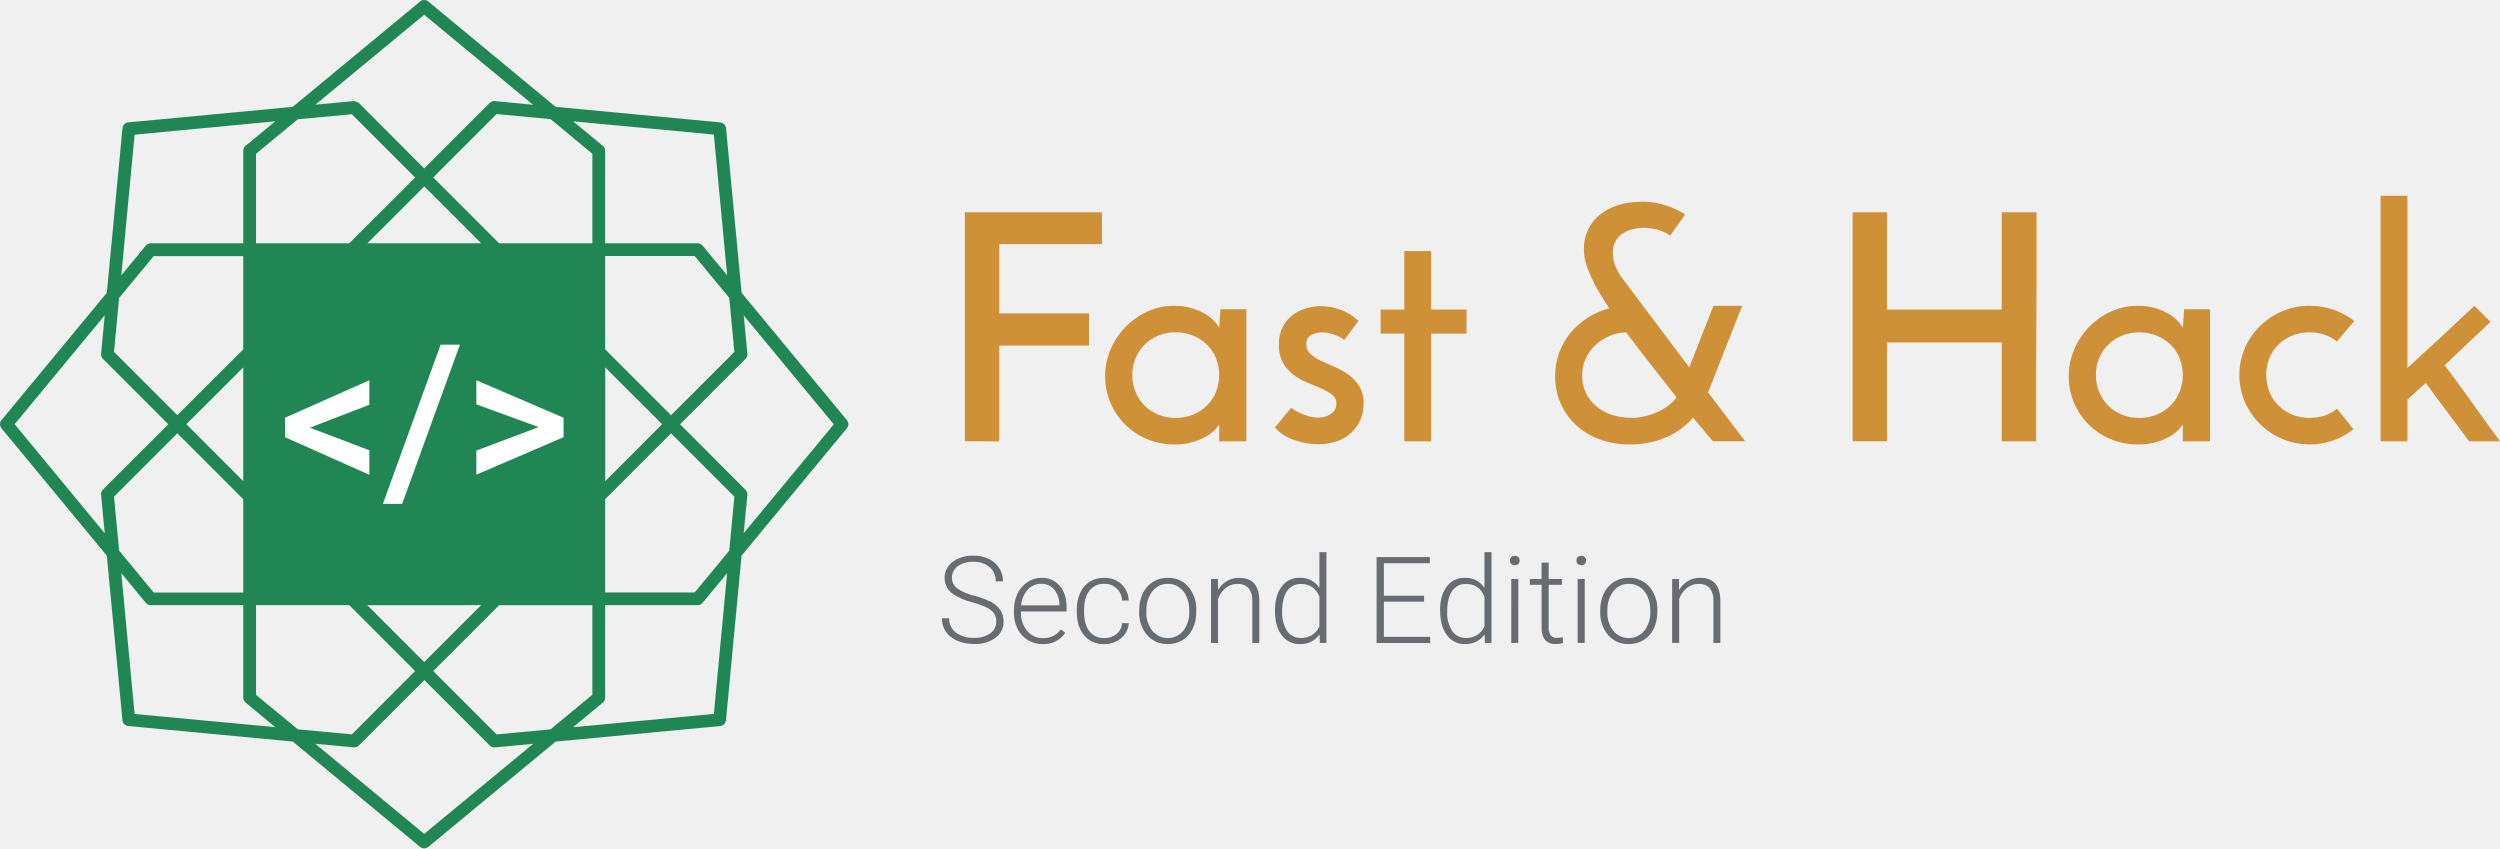
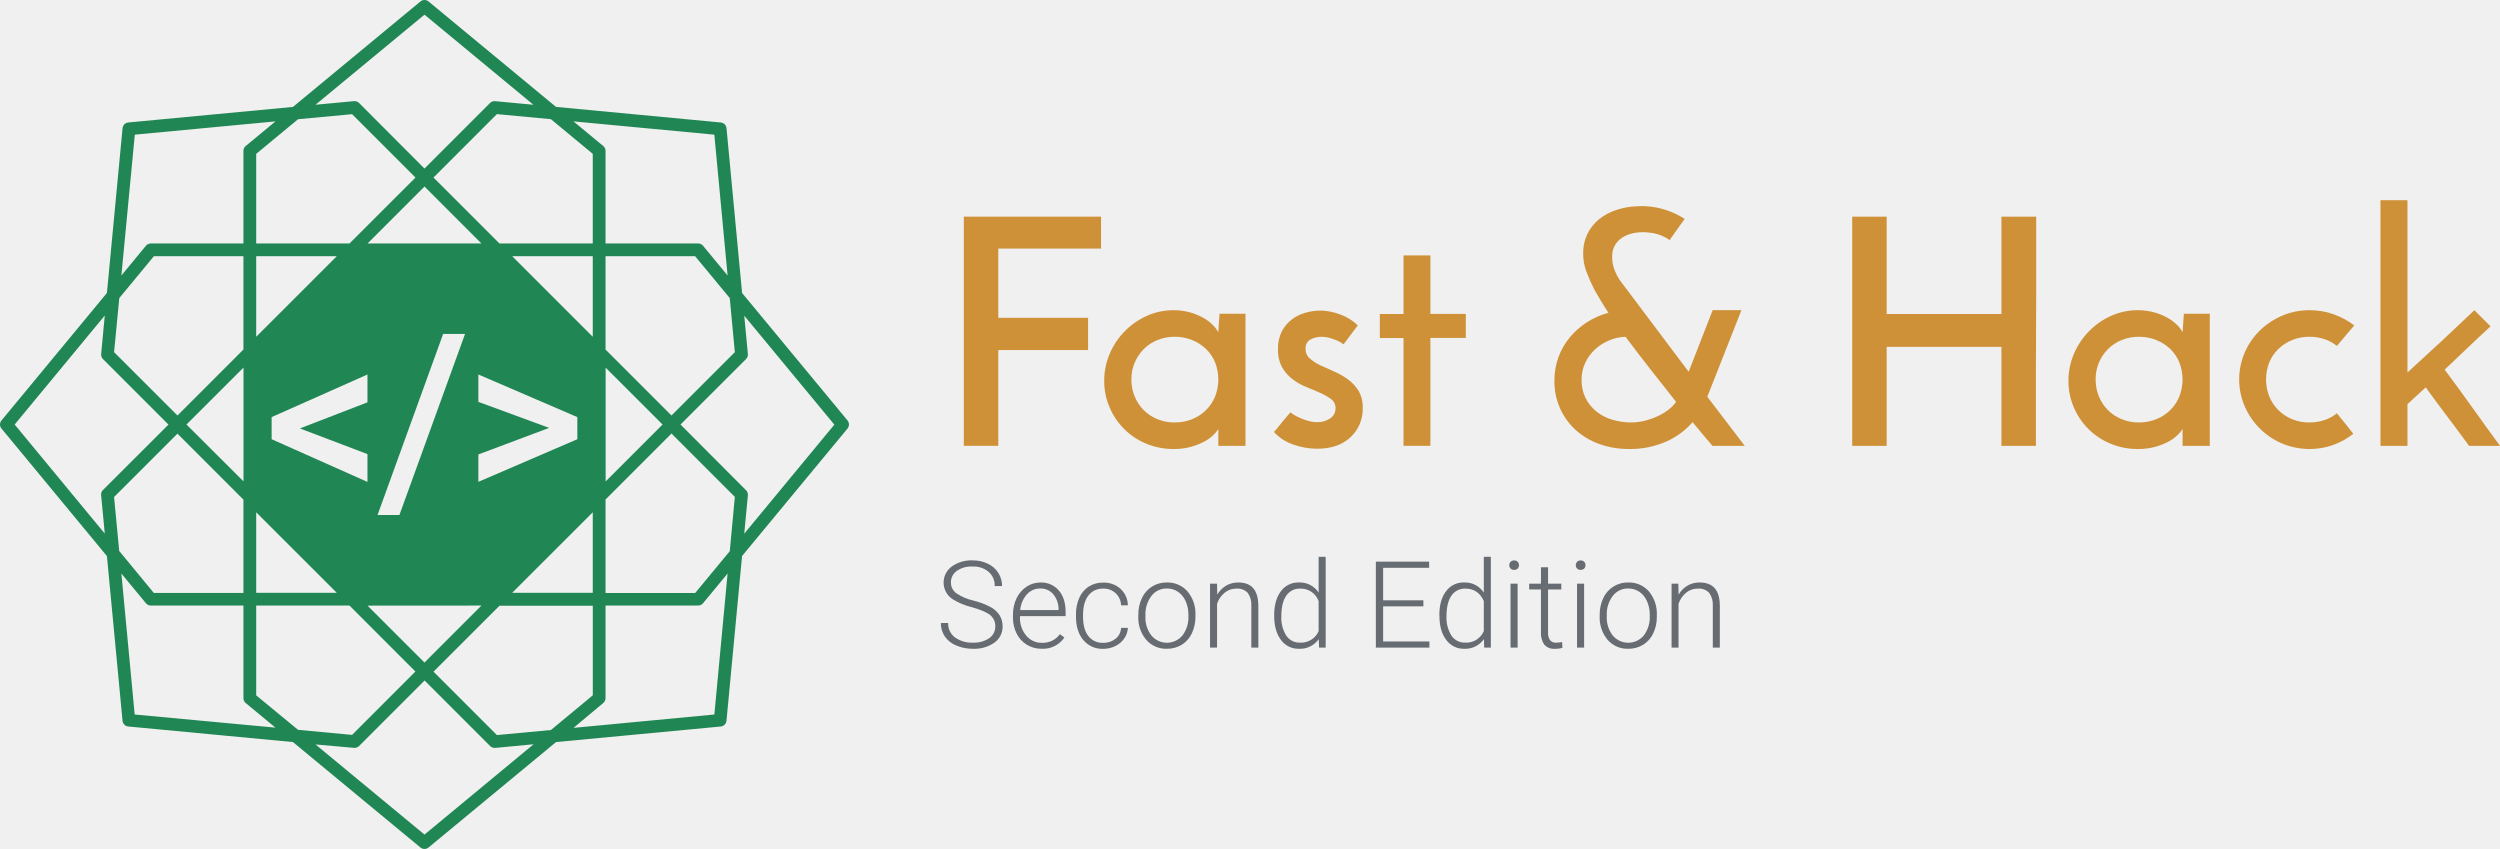
- <svg xmlns="http://www.w3.org/2000/svg" viewBox="0 0 989.25 335.72">
+ <svg xmlns="http://www.w3.org/2000/svg" viewBox="0 0 988.59 335.72">
  <defs>
-     <style>.cls-1{isolation:isolate;}.cls-2{fill:#ce9138;}.cls-3{fill:#676c72;}.cls-4{fill:#208754;mix-blend-mode:multiply;}.cls-5{fill:#fff;}</style>
+     <style>.cls-1{fill:#ce9138;}.cls-2{fill:#676c72;}.cls-3{fill:#208754;}</style>
  </defs>
-   <g class="cls-1">
-     <g id="Layer_2" data-name="Layer 2">
-       <g id="Layer_1-2" data-name="Layer 1">
-         <path class="cls-2" d="M381.79,174.61V84h54.26V96.6H395.42V124h35.5v12.75h-35.5v37.88Z" />
-         <path class="cls-2" d="M437.3,149a27,27,0,0,1,2.19-10.81,28.68,28.68,0,0,1,14.62-14.94A25.2,25.2,0,0,1,464.68,121a23.63,23.63,0,0,1,6.87.94,22.68,22.68,0,0,1,5.38,2.31,16.6,16.6,0,0,1,3.62,2.88,10.54,10.54,0,0,1,1.88,2.62l.5-7.37h10.25v52.25H482.43V168a14.42,14.42,0,0,1-2,2.37,15.48,15.48,0,0,1-3.56,2.57,26.34,26.34,0,0,1-5.19,2.06,24.78,24.78,0,0,1-6.88.87,27.7,27.7,0,0,1-11.06-2.18,26.85,26.85,0,0,1-14.38-14.44A26,26,0,0,1,437.3,149Zm10.75-.62a17.32,17.32,0,0,0,1.31,6.75,16.17,16.17,0,0,0,8.94,8.94,17.5,17.5,0,0,0,6.88,1.31,17.89,17.89,0,0,0,6.93-1.31,16.68,16.68,0,0,0,5.51-3.63,16.26,16.26,0,0,0,3.56-5.37,18.53,18.53,0,0,0,0-13.38,15.61,15.61,0,0,0-3.56-5.31,17.15,17.15,0,0,0-5.51-3.56,17.9,17.9,0,0,0-6.93-1.32,17.51,17.51,0,0,0-6.88,1.32,16.56,16.56,0,0,0-5.38,3.56,16.74,16.74,0,0,0-4.87,12Z" />
-         <path class="cls-2" d="M537.56,127l-5.63,7.5a8.38,8.38,0,0,0-.87-.62,11.88,11.88,0,0,0-1.94-1,23.66,23.66,0,0,0-2.75-.94,11.81,11.81,0,0,0-3.19-.44,9.57,9.57,0,0,0-4.18,1,3.78,3.78,0,0,0-2.07,3.75,5,5,0,0,0,1.69,3.88,17.68,17.68,0,0,0,4.19,2.69q2.51,1.19,5.44,2.43a28.37,28.37,0,0,1,5.44,3.07,16.06,16.06,0,0,1,4.18,4.5,12.55,12.55,0,0,1,1.69,6.81,15.26,15.26,0,0,1-4.81,11.57q-4.82,4.56-13.19,4.56a28,28,0,0,1-9.57-1.69,18,18,0,0,1-7.56-4.94,23.65,23.65,0,0,0,1.94-2.25c.71-.91,1.42-1.79,2.12-2.62s1.3-1.52,1.75-2.07.73-.81.82-.81.31.34.93.75a17.09,17.09,0,0,0,2.44,1.31,26.71,26.71,0,0,0,3.38,1.26,13.16,13.16,0,0,0,3.75.56,8.63,8.63,0,0,0,5.12-1.5,4.67,4.67,0,0,0,2.13-4,4.28,4.28,0,0,0-1.69-3.57,20.58,20.58,0,0,0-4.19-2.43c-1.66-.75-3.5-1.52-5.5-2.32a23.58,23.58,0,0,1-5.5-3.06,16.18,16.18,0,0,1-4.19-4.69,14.1,14.1,0,0,1-1.68-7.31,14.83,14.83,0,0,1,1.56-7.13,14.19,14.19,0,0,1,4-4.69,16.23,16.23,0,0,1,5.44-2.62,22,22,0,0,1,5.75-.81,22.72,22.72,0,0,1,7.75,1.5A19,19,0,0,1,537.56,127Z" />
-         <path class="cls-2" d="M555.69,99.35h10.62v23.13h14V132h-14v42.63H555.69V132h-9.38v-9.5h9.38Z" />
-         <path class="cls-2" d="M690.58,174.61H677.83c-.67-.83-1.42-1.7-2.25-2.62-.67-.83-1.48-1.81-2.44-2.94s-2-2.39-3.19-3.81a29.2,29.2,0,0,1-10.44,7.69A34.8,34.8,0,0,1,645,175.86a34.19,34.19,0,0,1-11.94-2,27.77,27.77,0,0,1-9.38-5.62,25.53,25.53,0,0,1-6.12-8.57,26.34,26.34,0,0,1-2.19-10.81,26.84,26.84,0,0,1,1.62-9.38,26.54,26.54,0,0,1,4.51-7.81,29.63,29.63,0,0,1,6.75-5.94,30,30,0,0,1,8.5-3.75c-1.17-1.75-2.21-3.39-3.13-4.94s-1.71-2.89-2.37-4.06a76.21,76.21,0,0,1-3.25-7.31,20.08,20.08,0,0,1-1.25-7.19,17.29,17.29,0,0,1,1.68-7.69A17.06,17.06,0,0,1,633,85a21.53,21.53,0,0,1,6.88-3.69,28.4,28.4,0,0,1,8.31-1.44,30,30,0,0,1,10.88,1.38,30.76,30.76,0,0,1,7.75,3.62L663.89,89l-2,2.81a8.34,8.34,0,0,0-.94,1.44,16.28,16.28,0,0,0-3.37-1.82A16.67,16.67,0,0,0,653,90.35a18.47,18.47,0,0,0-5.25,0,14.38,14.38,0,0,0-4.75,1.5A9.25,9.25,0,0,0,639.51,95a8.72,8.72,0,0,0-1.31,4.87,13.7,13.7,0,0,0,1.25,6,20.49,20.49,0,0,0,1.75,3.25l27.25,36.26L678,121h11.38l-13.5,34.26Zm-47.13-43.13a18.66,18.66,0,0,0-6.5,1.44,19.06,19.06,0,0,0-5.57,3.56,17.1,17.1,0,0,0-3.87,5.32,14.91,14.91,0,0,0-1.44,6.43,15.6,15.6,0,0,0,6.13,13,18.2,18.2,0,0,0,6.31,3.12,26.38,26.38,0,0,0,7.19,1,21.84,21.84,0,0,0,5.12-.62,28.65,28.65,0,0,0,5-1.69,22.77,22.77,0,0,0,4.37-2.56,15.15,15.15,0,0,0,3.25-3.25q-4.76-6-10-12.69T643.45,131.48Z" />
-         <path class="cls-2" d="M733.08,174.61V84h13.63v38.5h45.38V84h13.76v30.19q0,7.44-.07,15.12t-.06,15.13v30.19H792.09V135.48H746.71v39.13Z" />
-         <path class="cls-2" d="M818.6,149a27,27,0,0,1,2.19-10.81,28.68,28.68,0,0,1,14.62-14.94A25.2,25.2,0,0,1,846,121a23.63,23.63,0,0,1,6.87.94,22.68,22.68,0,0,1,5.38,2.31,16.6,16.6,0,0,1,3.62,2.88,10.54,10.54,0,0,1,1.88,2.62l.5-7.37h10.25v52.25H863.73V168a14.42,14.42,0,0,1-2,2.37,15.48,15.48,0,0,1-3.56,2.57A26.34,26.34,0,0,1,853,175a24.78,24.78,0,0,1-6.88.87A27.7,27.7,0,0,1,835,173.68a26.85,26.85,0,0,1-14.38-14.44A26.15,26.15,0,0,1,818.6,149Zm10.75-.62a17.32,17.32,0,0,0,1.31,6.75,16.25,16.25,0,0,0,8.94,8.94,17.5,17.5,0,0,0,6.88,1.31,17.89,17.89,0,0,0,6.93-1.31,16.68,16.68,0,0,0,5.51-3.63,16.26,16.26,0,0,0,3.56-5.37,18.53,18.53,0,0,0,0-13.38,15.61,15.61,0,0,0-3.56-5.31,17.15,17.15,0,0,0-5.51-3.56,17.9,17.9,0,0,0-6.93-1.32,17.51,17.51,0,0,0-6.88,1.32,16.52,16.52,0,0,0-5.37,3.56,16.69,16.69,0,0,0-4.88,12Z" />
-         <path class="cls-2" d="M924.74,161.74c1.16,1.41,2.27,2.77,3.31,4.06s2.1,2.65,3.19,4.06a28.81,28.81,0,0,1-7.88,4.38,28.25,28.25,0,0,1-20.31-.56A28,28,0,0,1,888.29,159a27,27,0,0,1,0-21.26,27.62,27.62,0,0,1,5.94-8.69,28.77,28.77,0,0,1,8.82-5.87A26.92,26.92,0,0,1,913.86,121a27.84,27.84,0,0,1,9.69,1.63,30.58,30.58,0,0,1,8.06,4.37l-6.87,8.13a15.55,15.55,0,0,0-4.88-2.69,18.59,18.59,0,0,0-6-.94A17.54,17.54,0,0,0,907,132.8a17.23,17.23,0,0,0-5.43,3.56,15.49,15.49,0,0,0-3.57,5.31,18.53,18.53,0,0,0,0,13.38,16.13,16.13,0,0,0,3.57,5.37,16.75,16.75,0,0,0,5.43,3.63,17.54,17.54,0,0,0,6.88,1.31,18.32,18.32,0,0,0,6-.94A15.53,15.53,0,0,0,924.74,161.74Z" />
-         <path class="cls-2" d="M979.12,121l6.37,6.38q-4.74,4.37-9.06,8.5c-2.87,2.75-5.9,5.62-9.06,8.62q5.63,7.5,11,15.07t10.88,15.06H977q-4.25-5.87-8.56-11.56t-8.56-11.56l-7.26,6.62v16.5H942V77.47h10.62v68.14q7-6.37,13.38-12.31T979.12,121Z" />
-         <path class="cls-3" d="M394.22,246a5.52,5.52,0,0,0-2-4.48q-2-1.65-7.27-3.13a25.51,25.51,0,0,1-7.72-3.24,7.84,7.84,0,0,1-.24-12.84,13.17,13.17,0,0,1,8.21-2.44,13.53,13.53,0,0,1,6.07,1.31,9.9,9.9,0,0,1,4.15,3.64,9.6,9.6,0,0,1,1.47,5.21H394a7.14,7.14,0,0,0-2.38-5.61,9.32,9.32,0,0,0-6.41-2.12,10.08,10.08,0,0,0-6.21,1.74,5.43,5.43,0,0,0-2.32,4.56,5.16,5.16,0,0,0,2.08,4.23,19.1,19.1,0,0,0,6.66,2.89,31.44,31.44,0,0,1,6.95,2.6,10,10,0,0,1,3.55,3.21,8.09,8.09,0,0,1,1.19,4.42,7.69,7.69,0,0,1-3.21,6.45,13.7,13.7,0,0,1-8.48,2.43,16.57,16.57,0,0,1-6.6-1.28,10.16,10.16,0,0,1-4.56-3.6,9.33,9.33,0,0,1-1.55-5.31h2.87a6.79,6.79,0,0,0,2.69,5.68,11.36,11.36,0,0,0,7.15,2.08,10.63,10.63,0,0,0,6.39-1.75A5.49,5.49,0,0,0,394.22,246Z" />
-         <path class="cls-3" d="M412.55,254.86a11,11,0,0,1-5.83-1.59,10.79,10.79,0,0,1-4.06-4.42,13.92,13.92,0,0,1-1.45-6.37v-1a14.94,14.94,0,0,1,1.42-6.57,11.2,11.2,0,0,1,3.94-4.59,9.73,9.73,0,0,1,5.47-1.67,9.14,9.14,0,0,1,7.3,3.14q2.7,3.15,2.7,8.59v1.57H404v.54a10.61,10.61,0,0,0,2.46,7.16,7.85,7.85,0,0,0,6.21,2.86,9.22,9.22,0,0,0,4-.81,8.93,8.93,0,0,0,3.12-2.62l1.75,1.33A10.18,10.18,0,0,1,412.55,254.86ZM412,231a7,7,0,0,0-5.32,2.32,10.66,10.66,0,0,0-2.63,6.21h15.17v-.3a9.3,9.3,0,0,0-2.08-5.94A6.46,6.46,0,0,0,412,231Z" />
-         <path class="cls-3" d="M436.93,252.5a7.44,7.44,0,0,0,4.9-1.64,5.8,5.8,0,0,0,2.14-4.27h2.69a8,8,0,0,1-1.45,4.22,9.09,9.09,0,0,1-3.55,3,10.61,10.61,0,0,1-4.73,1.07A9.76,9.76,0,0,1,429,251.4q-2.91-3.45-2.91-9.3v-.84a15.82,15.82,0,0,1,1.31-6.61,10.1,10.1,0,0,1,3.75-4.45,10.41,10.41,0,0,1,5.72-1.56,9.77,9.77,0,0,1,6.86,2.48,9,9,0,0,1,2.89,6.52H444a6.78,6.78,0,0,0-7.06-6.62,7,7,0,0,0-5.88,2.74c-1.39,1.82-2.09,4.38-2.09,7.66v.82c0,3.23.7,5.74,2.09,7.55A7,7,0,0,0,436.93,252.5Z" />
-         <path class="cls-3" d="M450.79,241.38a14.94,14.94,0,0,1,1.42-6.57,10.61,10.61,0,0,1,9.85-6.17,10.4,10.4,0,0,1,8.18,3.54,13.63,13.63,0,0,1,3.13,9.38v.59a15,15,0,0,1-1.41,6.6,10.47,10.47,0,0,1-4,4.52,10.94,10.94,0,0,1-5.87,1.59,10.41,10.41,0,0,1-8.17-3.54,13.59,13.59,0,0,1-3.15-9.38Zm2.81.77a11.45,11.45,0,0,0,2.35,7.44,7.94,7.94,0,0,0,12.29,0,11.82,11.82,0,0,0,2.35-7.67v-.54a13,13,0,0,0-1.07-5.31,8.66,8.66,0,0,0-3-3.73,7.69,7.69,0,0,0-4.44-1.32A7.47,7.47,0,0,0,456,234a11.88,11.88,0,0,0-2.36,7.68Z" />
-         <path class="cls-3" d="M481.91,229.11l.09,4.32a10,10,0,0,1,3.55-3.56,9.24,9.24,0,0,1,4.7-1.23q4.06,0,6.06,2.29t2,6.87v16.6h-2.78V237.78a7.78,7.78,0,0,0-1.44-5.05,5.64,5.64,0,0,0-4.53-1.66,7.09,7.09,0,0,0-4.59,1.62,9.6,9.6,0,0,0-3,4.39V254.4h-2.78V229.11Z" />
-         <path class="cls-3" d="M504.51,241.52q0-5.9,2.63-9.39a8.48,8.48,0,0,1,7.14-3.49,8.8,8.8,0,0,1,7.81,4V218.49h2.78V254.4h-2.62l-.11-3.37a9,9,0,0,1-7.9,3.83,8.43,8.43,0,0,1-7.05-3.51q-2.69-3.53-2.68-9.5Zm2.83.49a13.22,13.22,0,0,0,1.94,7.63,6.28,6.28,0,0,0,5.47,2.79,7.54,7.54,0,0,0,7.34-4.55V236q-2.18-4.94-7.29-4.93a6.35,6.35,0,0,0-5.5,2.77C508,235.69,507.34,238.41,507.34,242Z" />
-         <path class="cls-3" d="M563.51,238.08H547.6V252h18.3v2.43H544.72v-34h21.06v2.44H547.6v12.85h15.91Z" />
-         <path class="cls-3" d="M569.83,241.52q0-5.9,2.63-9.39a8.45,8.45,0,0,1,7.14-3.49,8.79,8.79,0,0,1,7.8,4V218.49h2.78V254.4h-2.61l-.12-3.37a9,9,0,0,1-7.9,3.83,8.46,8.46,0,0,1-7-3.51q-2.67-3.53-2.67-9.5Zm2.82.49a13.22,13.22,0,0,0,1.94,7.63,6.29,6.29,0,0,0,5.47,2.79,7.53,7.53,0,0,0,7.34-4.55V236q-2.17-4.94-7.29-4.93a6.34,6.34,0,0,0-5.49,2.77Q572.66,236.62,572.65,242Z" />
-         <path class="cls-3" d="M597.48,221.8a1.87,1.87,0,0,1,.51-1.33,2.08,2.08,0,0,1,2.82,0,1.93,1.93,0,0,1,0,2.66,2.14,2.14,0,0,1-2.82,0A1.86,1.86,0,0,1,597.48,221.8Zm3.3,32.6H598V229.11h2.81Z" />
-         <path class="cls-3" d="M612.81,222.63v6.48h5.24v2.29h-5.24v16.87a5.3,5.3,0,0,0,.76,3.13,3,3,0,0,0,2.54,1,16.59,16.59,0,0,0,2.27-.23l.12,2.27a9.28,9.28,0,0,1-3,.39,5,5,0,0,1-4.18-1.67,7.87,7.87,0,0,1-1.31-4.92V231.4h-4.65v-2.29H610v-6.48Z" />
-         <path class="cls-3" d="M623.78,221.8a1.87,1.87,0,0,1,.51-1.33,2.08,2.08,0,0,1,2.82,0,1.93,1.93,0,0,1,0,2.66,2.14,2.14,0,0,1-2.82,0A1.86,1.86,0,0,1,623.78,221.8Zm3.3,32.6h-2.81V229.11h2.81Z" />
-         <path class="cls-3" d="M633.22,241.38a14.94,14.94,0,0,1,1.42-6.57,10.61,10.61,0,0,1,9.85-6.17,10.4,10.4,0,0,1,8.18,3.54,13.63,13.63,0,0,1,3.13,9.38v.59a15,15,0,0,1-1.41,6.6,10.43,10.43,0,0,1-4,4.52,10.91,10.91,0,0,1-5.86,1.59,10.41,10.41,0,0,1-8.17-3.54,13.59,13.59,0,0,1-3.15-9.38Zm2.81.77a11.45,11.45,0,0,0,2.35,7.44,7.94,7.94,0,0,0,12.29,0,11.82,11.82,0,0,0,2.35-7.67v-.54a13,13,0,0,0-1.07-5.31,8.66,8.66,0,0,0-3-3.73,7.69,7.69,0,0,0-4.44-1.32,7.47,7.47,0,0,0-6.1,2.94,11.88,11.88,0,0,0-2.36,7.68Z" />
-         <path class="cls-3" d="M664.34,229.11l.09,4.32a10,10,0,0,1,3.55-3.56,9.24,9.24,0,0,1,4.7-1.23q4.07,0,6.06,2.29t2,6.87v16.6H678V237.78a7.72,7.72,0,0,0-1.43-5.05,5.64,5.64,0,0,0-4.53-1.66,7.07,7.07,0,0,0-4.59,1.62,9.6,9.6,0,0,0-3,4.39V254.4h-2.78V229.11Z" />
-         <path class="cls-4" d="M335.13,166.26l-41.68-50.4L287.29,50.7A2.52,2.52,0,0,0,285,48.43l-65.15-6.15L169.46.58a2.51,2.51,0,0,0-3.21,0l-50.41,41.7L50.72,48.43a2.52,2.52,0,0,0-2.26,2.27l-6.18,65.15L.58,166.26a2.52,2.52,0,0,0,0,3.21l41.69,50.42L48.45,285a2.53,2.53,0,0,0,2.25,2.28l65.14,6.15,50.41,41.7a2.51,2.51,0,0,0,3.21,0l50.42-41.69L285,287.29a2.54,2.54,0,0,0,2.27-2.28l6.16-65.14,41.68-50.4A2.49,2.49,0,0,0,335.13,166.26Zm-44.54-27L265.53,164.3l-26.08-26.08V101.31h35.43l13.69,16.56ZM262,167.86l-22.51,22.52v-45ZM282.47,53.25l5.26,55.69L278,97.17a2.49,2.49,0,0,0-1.94-.9H239.45V59.65a2.51,2.51,0,0,0-.92-1.94L226.78,48Zm-92.1,186.21-19.82,19.82L167.86,262l-2.69-2.69-19.83-19.82Zm-45-143.19,22.52-22.51,22.51,22.51ZM234.4,60.84V96.27H197.5L171.42,70.2l25.07-25.07,21.36,2Zm-66.55-55,43.08,35.63L195.8,40l-.24,0a2.51,2.51,0,0,0-1.81.75l-25.9,25.9L142,40.73A10.28,10.28,0,0,0,140.2,40a1.32,1.32,0,0,0-.27,0l-15.16,1.43Zm-50,41.35,21.37-2,25.06,25.06L138.2,96.27H101.31V60.84Zm-64.58,6.1L108.93,48,97.17,57.71a2.56,2.56,0,0,0-.91,1.94V96.27H59.64a2.45,2.45,0,0,0-1.94.92L48,108.93Zm-6.14,64.61,13.68-16.55H96.26v36.9L70.17,164.3,45.11,139.24Zm49.12,27.49v45L73.74,167.87ZM41.43,211,5.8,167.86l35.63-43.09L40,140a2.53,2.53,0,0,0,.72,2l25.89,25.9L40.71,193.75a2.53,2.53,0,0,0-.72,2Zm3.68-14.47,25.06-25.06,26.09,26.09v36.9H60.82L47.14,217.87Zm8.15,86L48,226.8l9.71,11.75a2.5,2.5,0,0,0,1.94.91H96.26v36.61a2.49,2.49,0,0,0,.92,1.94l11.74,9.72Zm48.05-7.57V239.46H138.2L158,259.28l6.26,6.26L139.23,290.6l-21.37-2Zm66.54,55-43.08-35.64L140,295.72l.21,0A2.6,2.6,0,0,0,142,295l25.9-25.9,25.9,25.9a2.6,2.6,0,0,0,1.79.75c.07,0,.14,0,.23,0l15.17-1.43Zm50-41.35-21.36,2-25.07-25.07,6.25-6.25,19.83-19.82h36.9v35.43Zm64.62-6.12-55.68,5.27L238.54,278a2.5,2.5,0,0,0,.91-1.94V239.46h36.61a2.5,2.5,0,0,0,1.94-.91l9.73-11.76Zm6.1-64.6-13.69,16.56H239.45v-36.9l26.08-26.09,25.06,25.06Zm5.72-6.92,1.44-15.18a2.49,2.49,0,0,0-.74-2L269.1,167.87,295,142a2.51,2.51,0,0,0,.74-2l-1.44-15.16,35.63,43.07Z" />
-         <path class="cls-5" d="M122.62,169.24l23.52,8.93v9.69L112.77,173v-7.7l33.37-14.83v9.69Z" />
-         <path class="cls-5" d="M159.13,199.38h-7.62l22.85-63H182Z" />
-         <path class="cls-5" d="M213.14,169l-24.64-9v-9.53L223,165.29V173L188.5,187.82v-9.53Z" />
-       </g>
+   <g id="Layer_2" data-name="Layer 2">
+     <g id="Layer_1-2" data-name="Layer 1">
+       <path class="cls-1" d="M381.13,176.3V85.67h54.26V98.29H394.76v27.38h35.51v12.75H394.76V176.3Z" />
+       <path class="cls-1" d="M436.64,150.68a27,27,0,0,1,2.19-10.82,28.74,28.74,0,0,1,14.63-14.94A25.15,25.15,0,0,1,464,122.67a23.75,23.75,0,0,1,6.88.94,23,23,0,0,1,5.37,2.31,16.92,16.92,0,0,1,3.63,2.88,10.46,10.46,0,0,1,1.87,2.62l.5-7.37h10.26V176.3H481.77v-6.62a13.48,13.48,0,0,1-2,2.37,15.06,15.06,0,0,1-3.56,2.57,26.34,26.34,0,0,1-5.19,2.06,24.71,24.71,0,0,1-6.87.87,27.79,27.79,0,0,1-11.07-2.18,26.79,26.79,0,0,1-14.37-14.44A26,26,0,0,1,436.64,150.68Zm10.75-.63a17.14,17.14,0,0,0,1.32,6.75,16.17,16.17,0,0,0,8.94,8.94,17.45,17.45,0,0,0,6.87,1.31,18,18,0,0,0,6.94-1.31,16.64,16.64,0,0,0,5.5-3.63,16.1,16.1,0,0,0,3.56-5.37,18.53,18.53,0,0,0,0-13.38,15.47,15.47,0,0,0-3.56-5.31,17.11,17.11,0,0,0-5.5-3.56,18,18,0,0,0-6.94-1.32,17.46,17.46,0,0,0-6.87,1.32,16.46,16.46,0,0,0-5.38,3.56,16.8,16.8,0,0,0-4.88,12Z" />
+       <path class="cls-1" d="M536.91,128.67l-5.63,7.5a9.11,9.11,0,0,0-.88-.62,11.74,11.74,0,0,0-1.93-1,24.33,24.33,0,0,0-2.75-.94,11.92,11.92,0,0,0-3.19-.44,9.62,9.62,0,0,0-4.19,1,3.79,3.79,0,0,0-2.06,3.75A4.93,4.93,0,0,0,518,141.8a17.61,17.61,0,0,0,4.18,2.69q2.51,1.19,5.44,2.44A27.52,27.52,0,0,1,533,150a16.09,16.09,0,0,1,4.19,4.5,12.64,12.64,0,0,1,1.69,6.81,15.27,15.27,0,0,1-4.82,11.57q-4.82,4.56-13.19,4.56a27.88,27.88,0,0,1-9.56-1.69,17.85,17.85,0,0,1-7.56-4.94,23.72,23.72,0,0,0,1.93-2.25c.71-.91,1.42-1.79,2.13-2.62l1.75-2.07q.69-.81.81-.81c0,.09.31.34.94.75a16.56,16.56,0,0,0,2.44,1.31,26.54,26.54,0,0,0,3.37,1.26,13.16,13.16,0,0,0,3.75.56,8.68,8.68,0,0,0,5.13-1.5,4.66,4.66,0,0,0,2.12-4,4.3,4.3,0,0,0-1.68-3.57,21.14,21.14,0,0,0-4.19-2.43q-2.5-1.12-5.5-2.32a23.38,23.38,0,0,1-5.5-3.06,16,16,0,0,1-4.19-4.69,14,14,0,0,1-1.69-7.31,14.83,14.83,0,0,1,1.56-7.13,14.31,14.31,0,0,1,4-4.69,16.23,16.23,0,0,1,5.44-2.62,22.07,22.07,0,0,1,5.75-.81,22.72,22.72,0,0,1,7.75,1.5A18.92,18.92,0,0,1,536.91,128.67Z" />
+       <path class="cls-1" d="M555,101h10.63v23.13h14v9.5h-14V176.3H555V133.67h-9.37v-9.5H555Z" />
+       <path class="cls-1" d="M689.93,176.3H677.17c-.66-.83-1.42-1.7-2.25-2.62-.67-.83-1.48-1.81-2.44-2.94s-2-2.39-3.18-3.81a29.29,29.29,0,0,1-10.44,7.69,34.88,34.88,0,0,1-14.57,2.93,34.23,34.23,0,0,1-11.94-2,27.72,27.72,0,0,1-9.37-5.62,25.56,25.56,0,0,1-6.13-8.57,26.34,26.34,0,0,1-2.19-10.81,26.84,26.84,0,0,1,1.63-9.38,26.3,26.3,0,0,1,4.5-7.81,30.06,30.06,0,0,1,6.75-5.94,30.4,30.4,0,0,1,8.5-3.75c-1.17-1.75-2.21-3.39-3.12-4.94s-1.71-2.89-2.38-4.06a78.79,78.79,0,0,1-3.25-7.31,20.3,20.3,0,0,1-1.25-7.19,16.94,16.94,0,0,1,6.31-13.5A21.53,21.53,0,0,1,639.23,83a28.51,28.51,0,0,1,8.31-1.44,30,30,0,0,1,10.88,1.38,30.76,30.76,0,0,1,7.75,3.62l-2.94,4.13-2,2.81a8.61,8.61,0,0,0-.93,1.44,16.37,16.37,0,0,0-3.38-1.82A16.59,16.59,0,0,0,652.29,92,18.47,18.47,0,0,0,647,92a14.45,14.45,0,0,0-4.75,1.5,9.32,9.32,0,0,0-3.44,3.13,8.72,8.72,0,0,0-1.31,4.87,13.84,13.84,0,0,0,1.25,6,22.39,22.39,0,0,0,1.75,3.25l27.26,36.26,9.5-24.38h11.37l-13.5,34.26Zm-47.14-43.13a18.66,18.66,0,0,0-6.5,1.44,19,19,0,0,0-5.56,3.56,17,17,0,0,0-3.88,5.32,15,15,0,0,0-1.43,6.44,15.55,15.55,0,0,0,6.12,13,18.28,18.28,0,0,0,6.31,3.12,26.43,26.43,0,0,0,7.19,1,21.92,21.92,0,0,0,5.13-.62,28.27,28.27,0,0,0,5-1.69,23.16,23.16,0,0,0,4.38-2.56,15.38,15.38,0,0,0,3.25-3.25q-4.75-6-10-12.69T642.79,133.17Z" />
+       <path class="cls-1" d="M732.43,176.3V85.67h13.63v38.5h45.38V85.67h13.75v30.19q0,7.44-.06,15.12c0,5.13-.06,10.17-.06,15.13V176.3H791.44V137.17H746.06V176.3Z" />
+       <path class="cls-1" d="M817.94,150.68a27,27,0,0,1,2.19-10.82,28.74,28.74,0,0,1,14.63-14.94,25.15,25.15,0,0,1,10.56-2.25,23.75,23.75,0,0,1,6.88.94,23,23,0,0,1,5.37,2.31,16.92,16.92,0,0,1,3.63,2.88,10.46,10.46,0,0,1,1.87,2.62l.5-7.37h10.26V176.3H863.07v-6.62a13.48,13.48,0,0,1-2,2.37,15.06,15.06,0,0,1-3.56,2.57,26.34,26.34,0,0,1-5.19,2.06,24.71,24.71,0,0,1-6.87.87,27.79,27.79,0,0,1-11.07-2.18A26.79,26.79,0,0,1,820,160.93,26,26,0,0,1,817.94,150.68Zm10.75-.63A17.14,17.14,0,0,0,830,156.8a16.17,16.17,0,0,0,8.94,8.94,17.45,17.45,0,0,0,6.87,1.31,18,18,0,0,0,6.94-1.31,16.53,16.53,0,0,0,5.5-3.63,16.1,16.1,0,0,0,3.56-5.37,18.53,18.53,0,0,0,0-13.38,15.47,15.47,0,0,0-3.56-5.31,17,17,0,0,0-5.5-3.56,18,18,0,0,0-6.94-1.32,17.46,17.46,0,0,0-6.87,1.32,16.46,16.46,0,0,0-5.38,3.56,16.8,16.8,0,0,0-4.88,12Z" />
+       <path class="cls-1" d="M924.08,163.43c1.17,1.41,2.27,2.77,3.32,4.06s2.1,2.65,3.18,4.06a28.75,28.75,0,0,1-7.87,4.38,28.27,28.27,0,0,1-20.32-.56,28,28,0,0,1-14.75-14.69,26.89,26.89,0,0,1,0-21.26,27.62,27.62,0,0,1,5.94-8.69,28.84,28.84,0,0,1,8.81-5.87,27,27,0,0,1,10.82-2.19,27.74,27.74,0,0,1,9.68,1.63,30.8,30.8,0,0,1,8.07,4.37l-6.88,8.13a15.5,15.5,0,0,0-4.87-2.69,18.68,18.68,0,0,0-6-.94,17.51,17.51,0,0,0-6.88,1.32,17.27,17.27,0,0,0-5.44,3.56,15.47,15.47,0,0,0-3.56,5.31,18.53,18.53,0,0,0,0,13.38,16.1,16.1,0,0,0,3.56,5.37,16.79,16.79,0,0,0,5.44,3.63,17.5,17.5,0,0,0,6.88,1.31,18.41,18.41,0,0,0,6-.94A15.48,15.48,0,0,0,924.08,163.43Z" />
+       <path class="cls-1" d="M978.46,122.67l6.38,6.38q-4.76,4.38-9.06,8.5l-9.07,8.63q5.63,7.5,11,15.06t10.88,15.06H976.34q-4.26-5.87-8.57-11.56t-8.56-11.56L952,159.8v16.5H941.33V79.16H952V147.3q7-6.37,13.38-12.31T978.46,122.67Z" />
+       <path class="cls-2" d="M393.57,247.72a5.5,5.5,0,0,0-2-4.48c-1.32-1.1-3.75-2.14-7.27-3.13a25.43,25.43,0,0,1-7.71-3.24,7.85,7.85,0,0,1-.25-12.84,13.2,13.2,0,0,1,8.22-2.44,13.49,13.49,0,0,1,6.06,1.31,9.84,9.84,0,0,1,4.15,3.64,9.54,9.54,0,0,1,1.48,5.22h-2.9a7.16,7.16,0,0,0-2.39-5.62,9.29,9.29,0,0,0-6.4-2.12,10.11,10.11,0,0,0-6.22,1.74,5.46,5.46,0,0,0-2.31,4.56,5.13,5.13,0,0,0,2.08,4.23,19,19,0,0,0,6.66,2.89,31.32,31.32,0,0,1,6.94,2.6,9.81,9.81,0,0,1,3.55,3.22,8,8,0,0,1,1.2,4.41,7.68,7.68,0,0,1-3.22,6.45,13.67,13.67,0,0,1-8.47,2.43,16.53,16.53,0,0,1-6.6-1.28,10.06,10.06,0,0,1-4.56-3.6,9.26,9.26,0,0,1-1.56-5.31h2.88a6.77,6.77,0,0,0,2.69,5.68,11.34,11.34,0,0,0,7.15,2.08,10.58,10.58,0,0,0,6.38-1.75A5.47,5.47,0,0,0,393.57,247.72Z" />
+       <path class="cls-2" d="M411.9,256.55a11.1,11.1,0,0,1-5.84-1.58,10.85,10.85,0,0,1-4.05-4.43,13.79,13.79,0,0,1-1.45-6.37v-1a14.94,14.94,0,0,1,1.41-6.57,11.35,11.35,0,0,1,3.94-4.59,9.75,9.75,0,0,1,5.47-1.67,9.16,9.16,0,0,1,7.31,3.14q2.7,3.15,2.7,8.59v1.57H403.34v.54a10.57,10.57,0,0,0,2.47,7.16,7.83,7.83,0,0,0,6.2,2.86,9.15,9.15,0,0,0,4-.81,8.76,8.76,0,0,0,3.12-2.62l1.76,1.33A10.19,10.19,0,0,1,411.9,256.55Zm-.52-23.84a7,7,0,0,0-5.32,2.32,10.73,10.73,0,0,0-2.63,6.21H418.6v-.3a9.25,9.25,0,0,0-2.08-5.94A6.46,6.46,0,0,0,411.38,232.71Z" />
+       <path class="cls-2" d="M436.28,254.19a7.41,7.41,0,0,0,4.89-1.64,5.8,5.8,0,0,0,2.14-4.27H446a7.93,7.93,0,0,1-1.45,4.22,9.13,9.13,0,0,1-3.54,3,10.61,10.61,0,0,1-4.73,1.07,9.76,9.76,0,0,1-7.89-3.46q-2.91-3.45-2.91-9.3V243a15.66,15.66,0,0,1,1.31-6.61,10.1,10.1,0,0,1,3.75-4.45,10.38,10.38,0,0,1,5.71-1.56,9.75,9.75,0,0,1,6.86,2.48,9,9,0,0,1,2.89,6.52h-2.69a6.78,6.78,0,0,0-7.06-6.62,7,7,0,0,0-5.88,2.74c-1.39,1.82-2.09,4.38-2.09,7.66v.82q0,4.84,2.09,7.55A7,7,0,0,0,436.28,254.19Z" />
+       <path class="cls-2" d="M450.14,243.07a14.94,14.94,0,0,1,1.41-6.57,10.61,10.61,0,0,1,9.86-6.17,10.41,10.41,0,0,1,8.18,3.54,13.69,13.69,0,0,1,3.13,9.39v.58a14.87,14.87,0,0,1-1.42,6.6,10.55,10.55,0,0,1-4,4.53,11,11,0,0,1-5.87,1.58,10.42,10.42,0,0,1-8.17-3.54,13.64,13.64,0,0,1-3.14-9.38Zm2.8.77a11.5,11.5,0,0,0,2.35,7.44,8,8,0,0,0,12.3,0,11.88,11.88,0,0,0,2.35-7.67v-.54a12.86,12.86,0,0,0-1.08-5.31,8.64,8.64,0,0,0-3-3.73,7.74,7.74,0,0,0-4.44-1.32,7.45,7.45,0,0,0-6.1,2.94,11.82,11.82,0,0,0-2.37,7.68Z" />
+       <path class="cls-2" d="M481.25,230.8l.1,4.32a9.92,9.92,0,0,1,3.55-3.56,9.21,9.21,0,0,1,4.7-1.23q4.06,0,6,2.29t2,6.87v16.6h-2.78V239.47a7.78,7.78,0,0,0-1.44-5.05,5.61,5.61,0,0,0-4.52-1.66,7.07,7.07,0,0,0-4.59,1.62,9.53,9.53,0,0,0-3,4.39v17.32h-2.78V230.8Z" />
+       <path class="cls-2" d="M503.86,243.21q0-5.9,2.63-9.39a8.45,8.45,0,0,1,7.14-3.49,8.79,8.79,0,0,1,7.8,4V220.18h2.79v35.91H521.6l-.12-3.37a9,9,0,0,1-7.9,3.83,8.46,8.46,0,0,1-7.05-3.51q-2.67-3.53-2.67-9.5Zm2.83.49a13.12,13.12,0,0,0,1.94,7.63,6.27,6.27,0,0,0,5.47,2.79,7.52,7.52,0,0,0,7.33-4.55V237.69a7.46,7.46,0,0,0-7.29-4.93,6.34,6.34,0,0,0-5.49,2.77Q506.68,238.31,506.69,243.7Z" />
+       <path class="cls-2" d="M562.86,239.77H546.94v13.89h18.3v2.43H544.06v-34h21.07v2.44H546.94v12.85h15.92Z" />
+       <path class="cls-2" d="M569.17,243.21q0-5.9,2.63-9.39a8.45,8.45,0,0,1,7.14-3.49,8.81,8.81,0,0,1,7.81,4V220.18h2.78v35.91h-2.62l-.12-3.37a9,9,0,0,1-7.9,3.83,8.43,8.43,0,0,1-7-3.51q-2.69-3.53-2.68-9.5Zm2.83.49a13.19,13.19,0,0,0,1.94,7.63,6.28,6.28,0,0,0,5.47,2.79,7.54,7.54,0,0,0,7.34-4.55V237.69q-2.18-4.94-7.29-4.93a6.35,6.35,0,0,0-5.5,2.77Q572,238.31,572,243.7Z" />
+       <path class="cls-2" d="M596.82,223.49a1.88,1.88,0,0,1,.52-1.33,1.81,1.81,0,0,1,1.4-.55,1.88,1.88,0,0,1,1.42.55,2,2,0,0,1,0,2.66,2,2,0,0,1-1.42.53,1.8,1.8,0,0,1-1.92-1.86Zm3.3,32.6h-2.8V230.8h2.8Z" />
+       <path class="cls-2" d="M612.16,224.32v6.48h5.24v2.29h-5.24V250a5.23,5.23,0,0,0,.76,3.13,2.94,2.94,0,0,0,2.54,1,16.49,16.49,0,0,0,2.26-.23l.12,2.27a9.21,9.21,0,0,1-3,.39,5,5,0,0,1-4.19-1.67,7.87,7.87,0,0,1-1.31-4.92V233.09H604.7V230.8h4.65v-6.48Z" />
+       <path class="cls-2" d="M623.12,223.49a1.88,1.88,0,0,1,.52-1.33,1.81,1.81,0,0,1,1.4-.55,1.88,1.88,0,0,1,1.42.55,2,2,0,0,1,0,2.66,2,2,0,0,1-1.42.53,1.8,1.8,0,0,1-1.92-1.86Zm3.3,32.6h-2.8V230.8h2.8Z" />
+       <path class="cls-2" d="M632.57,243.07A14.94,14.94,0,0,1,634,236.5a10.61,10.61,0,0,1,9.86-6.17,10.41,10.41,0,0,1,8.18,3.54,13.69,13.69,0,0,1,3.13,9.39v.58a14.87,14.87,0,0,1-1.42,6.6,10.55,10.55,0,0,1-4,4.53,11,11,0,0,1-5.87,1.58,10.42,10.42,0,0,1-8.17-3.54,13.64,13.64,0,0,1-3.14-9.38Zm2.8.77a11.5,11.5,0,0,0,2.35,7.44,8,8,0,0,0,12.3,0,11.88,11.88,0,0,0,2.35-7.67v-.54a12.86,12.86,0,0,0-1.08-5.31,8.64,8.64,0,0,0-3-3.73,7.74,7.74,0,0,0-4.44-1.32,7.48,7.48,0,0,0-6.11,2.94,11.88,11.88,0,0,0-2.36,7.68Z" />
+       <path class="cls-2" d="M663.68,230.8l.1,4.32a9.92,9.92,0,0,1,3.55-3.56,9.21,9.21,0,0,1,4.7-1.23q4.07,0,6.05,2.29t2,6.87v16.6h-2.78V239.47a7.78,7.78,0,0,0-1.44-5.05,5.61,5.61,0,0,0-4.52-1.66,7.07,7.07,0,0,0-4.59,1.62,9.53,9.53,0,0,0-3,4.39v17.32H661V230.8Z" />
+       <path class="cls-3" d="M335.14,166.26l-41.69-50.4L287.29,50.7A2.52,2.52,0,0,0,285,48.43l-65.14-6.16L169.46.58a2.51,2.51,0,0,0-3.21,0l-50.41,41.7L50.72,48.43a2.52,2.52,0,0,0-2.26,2.27l-6.18,65.15L.59,166.26a2.47,2.47,0,0,0,0,3.21l41.69,50.42L48.45,285a2.52,2.52,0,0,0,2.25,2.28l65.14,6.16,50.41,41.69a2.51,2.51,0,0,0,3.21,0l50.42-41.69L285,287.29a2.53,2.53,0,0,0,2.28-2.28l6.16-65.14,41.69-50.4A2.52,2.52,0,0,0,335.14,166.26Zm-44.56-27L265.53,164.3l-26.08-26.08v-36.9h35.43l13.69,16.55ZM262,167.87l-22.51,22.51v-45ZM282.47,53.25l5.25,55.69L278,97.17a2.48,2.48,0,0,0-1.94-.89H239.45V59.66a2.48,2.48,0,0,0-.92-1.94L226.78,48ZM234.4,60.84V96.28H197.5L171.42,70.2l25.07-25.07,21.36,2ZM145.34,96.28l22.52-22.52,22.51,22.52Zm38.55,35.78-25.95,71.6h-8.65l25.94-71.6Zm6.49,107.4-19.83,19.82L167.86,262l-2.69-2.69-19.83-19.82Zm-1.21-48.93V179.7l28-10.5-28-10.28V148.09l39.13,16.85v8.74Zm32.38,24.88,12.85-12.84v31.84H202.54Zm-19-114.09H234.4v31.85ZM167.86,5.8l43.07,35.63L195.8,40l-.24,0a2.51,2.51,0,0,0-1.81.75l-25.9,25.9L142,40.73A2.47,2.47,0,0,0,140.2,40a.89.89,0,0,0-.27,0l-15.16,1.42Zm-50,41.35,21.37-2,25.06,25.06L138.2,96.28H101.31V60.84Zm27.45,132.42v11l-37.9-16.89v-8.74l37.9-16.85v11L118.6,169.42Zm-12.15,54.84H101.31V202.57l9.69,9.69ZM101.31,133.16V101.32h31.85Zm-48-79.91L108.93,48,97.18,57.72a2.51,2.51,0,0,0-.92,1.94V96.28H59.64a2.44,2.44,0,0,0-1.94.91L48,108.94Zm-6.13,64.61,13.67-16.54H96.26v36.89L70.17,164.3,45.11,139.25Zm49.11,27.49v45L73.74,167.87ZM41.43,211,5.8,167.87l35.63-43.1L40,140a2.57,2.57,0,0,0,.73,2l25.89,25.9L40.71,193.76a2.54,2.54,0,0,0-.73,2Zm3.68-14.46,25.06-25.06,26.09,26.09v36.89H60.82L47.14,217.87Zm8.15,86L48,226.8l9.71,11.75a2.47,2.47,0,0,0,1.94.91H96.26v36.62a2.52,2.52,0,0,0,.92,1.94l11.74,9.71Zm48.05-7.57V239.46H138.2L158,259.28l6.26,6.26L139.23,290.6l-21.37-2Zm66.55,55.05-43.09-35.64L140,295.73l.22,0A2.59,2.59,0,0,0,142,295l25.9-25.9,25.9,25.9a2.6,2.6,0,0,0,1.79.75l.23,0,15.17-1.44Zm50-41.35-21.36,2-25.07-25.07,6.25-6.25,19.83-19.82h36.9v35.42Zm64.62-6.13-55.68,5.28L238.54,278a2.53,2.53,0,0,0,.91-1.94V239.46h36.61a2.47,2.47,0,0,0,1.94-.91l9.72-11.76Zm6.1-64.59-13.69,16.55H239.45V197.52l26.08-26.09,25.05,25.06Zm5.72-6.92,1.44-15.18a2.46,2.46,0,0,0-.74-2L269.1,167.87,295,142a2.51,2.51,0,0,0,.74-2l-1.44-15.16,35.63,43.08Z" />
    </g>
  </g>
</svg>
